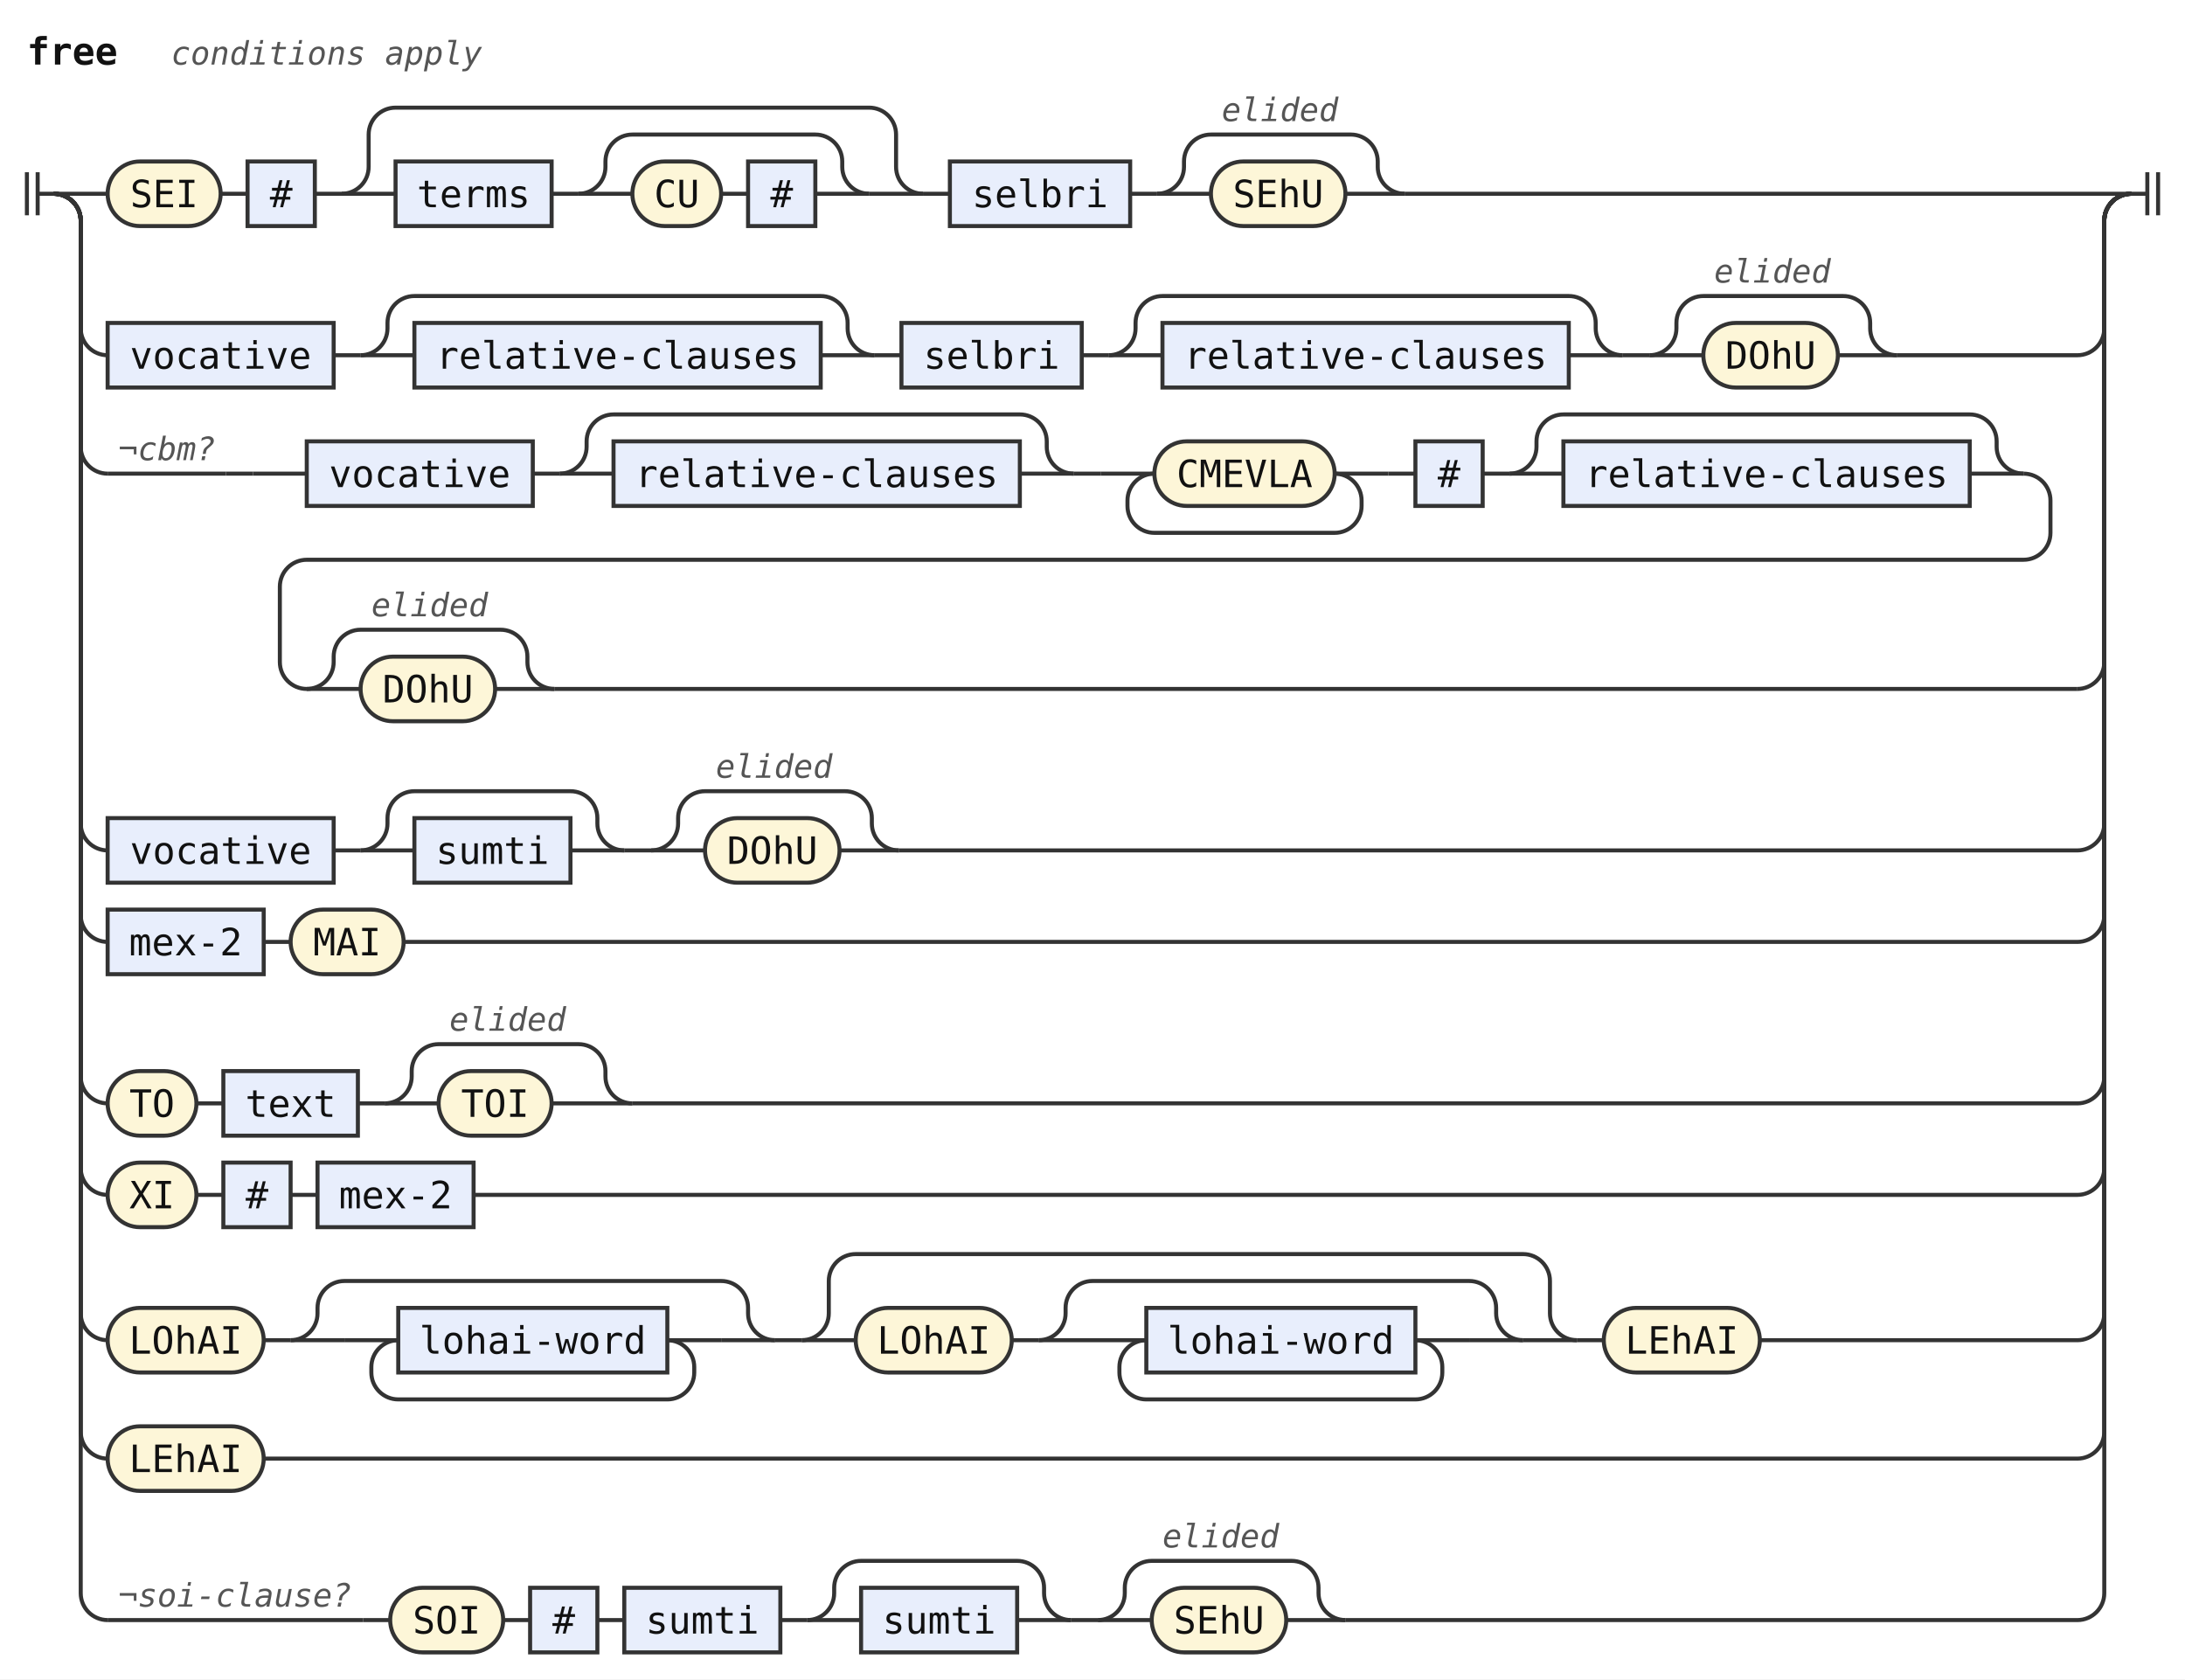
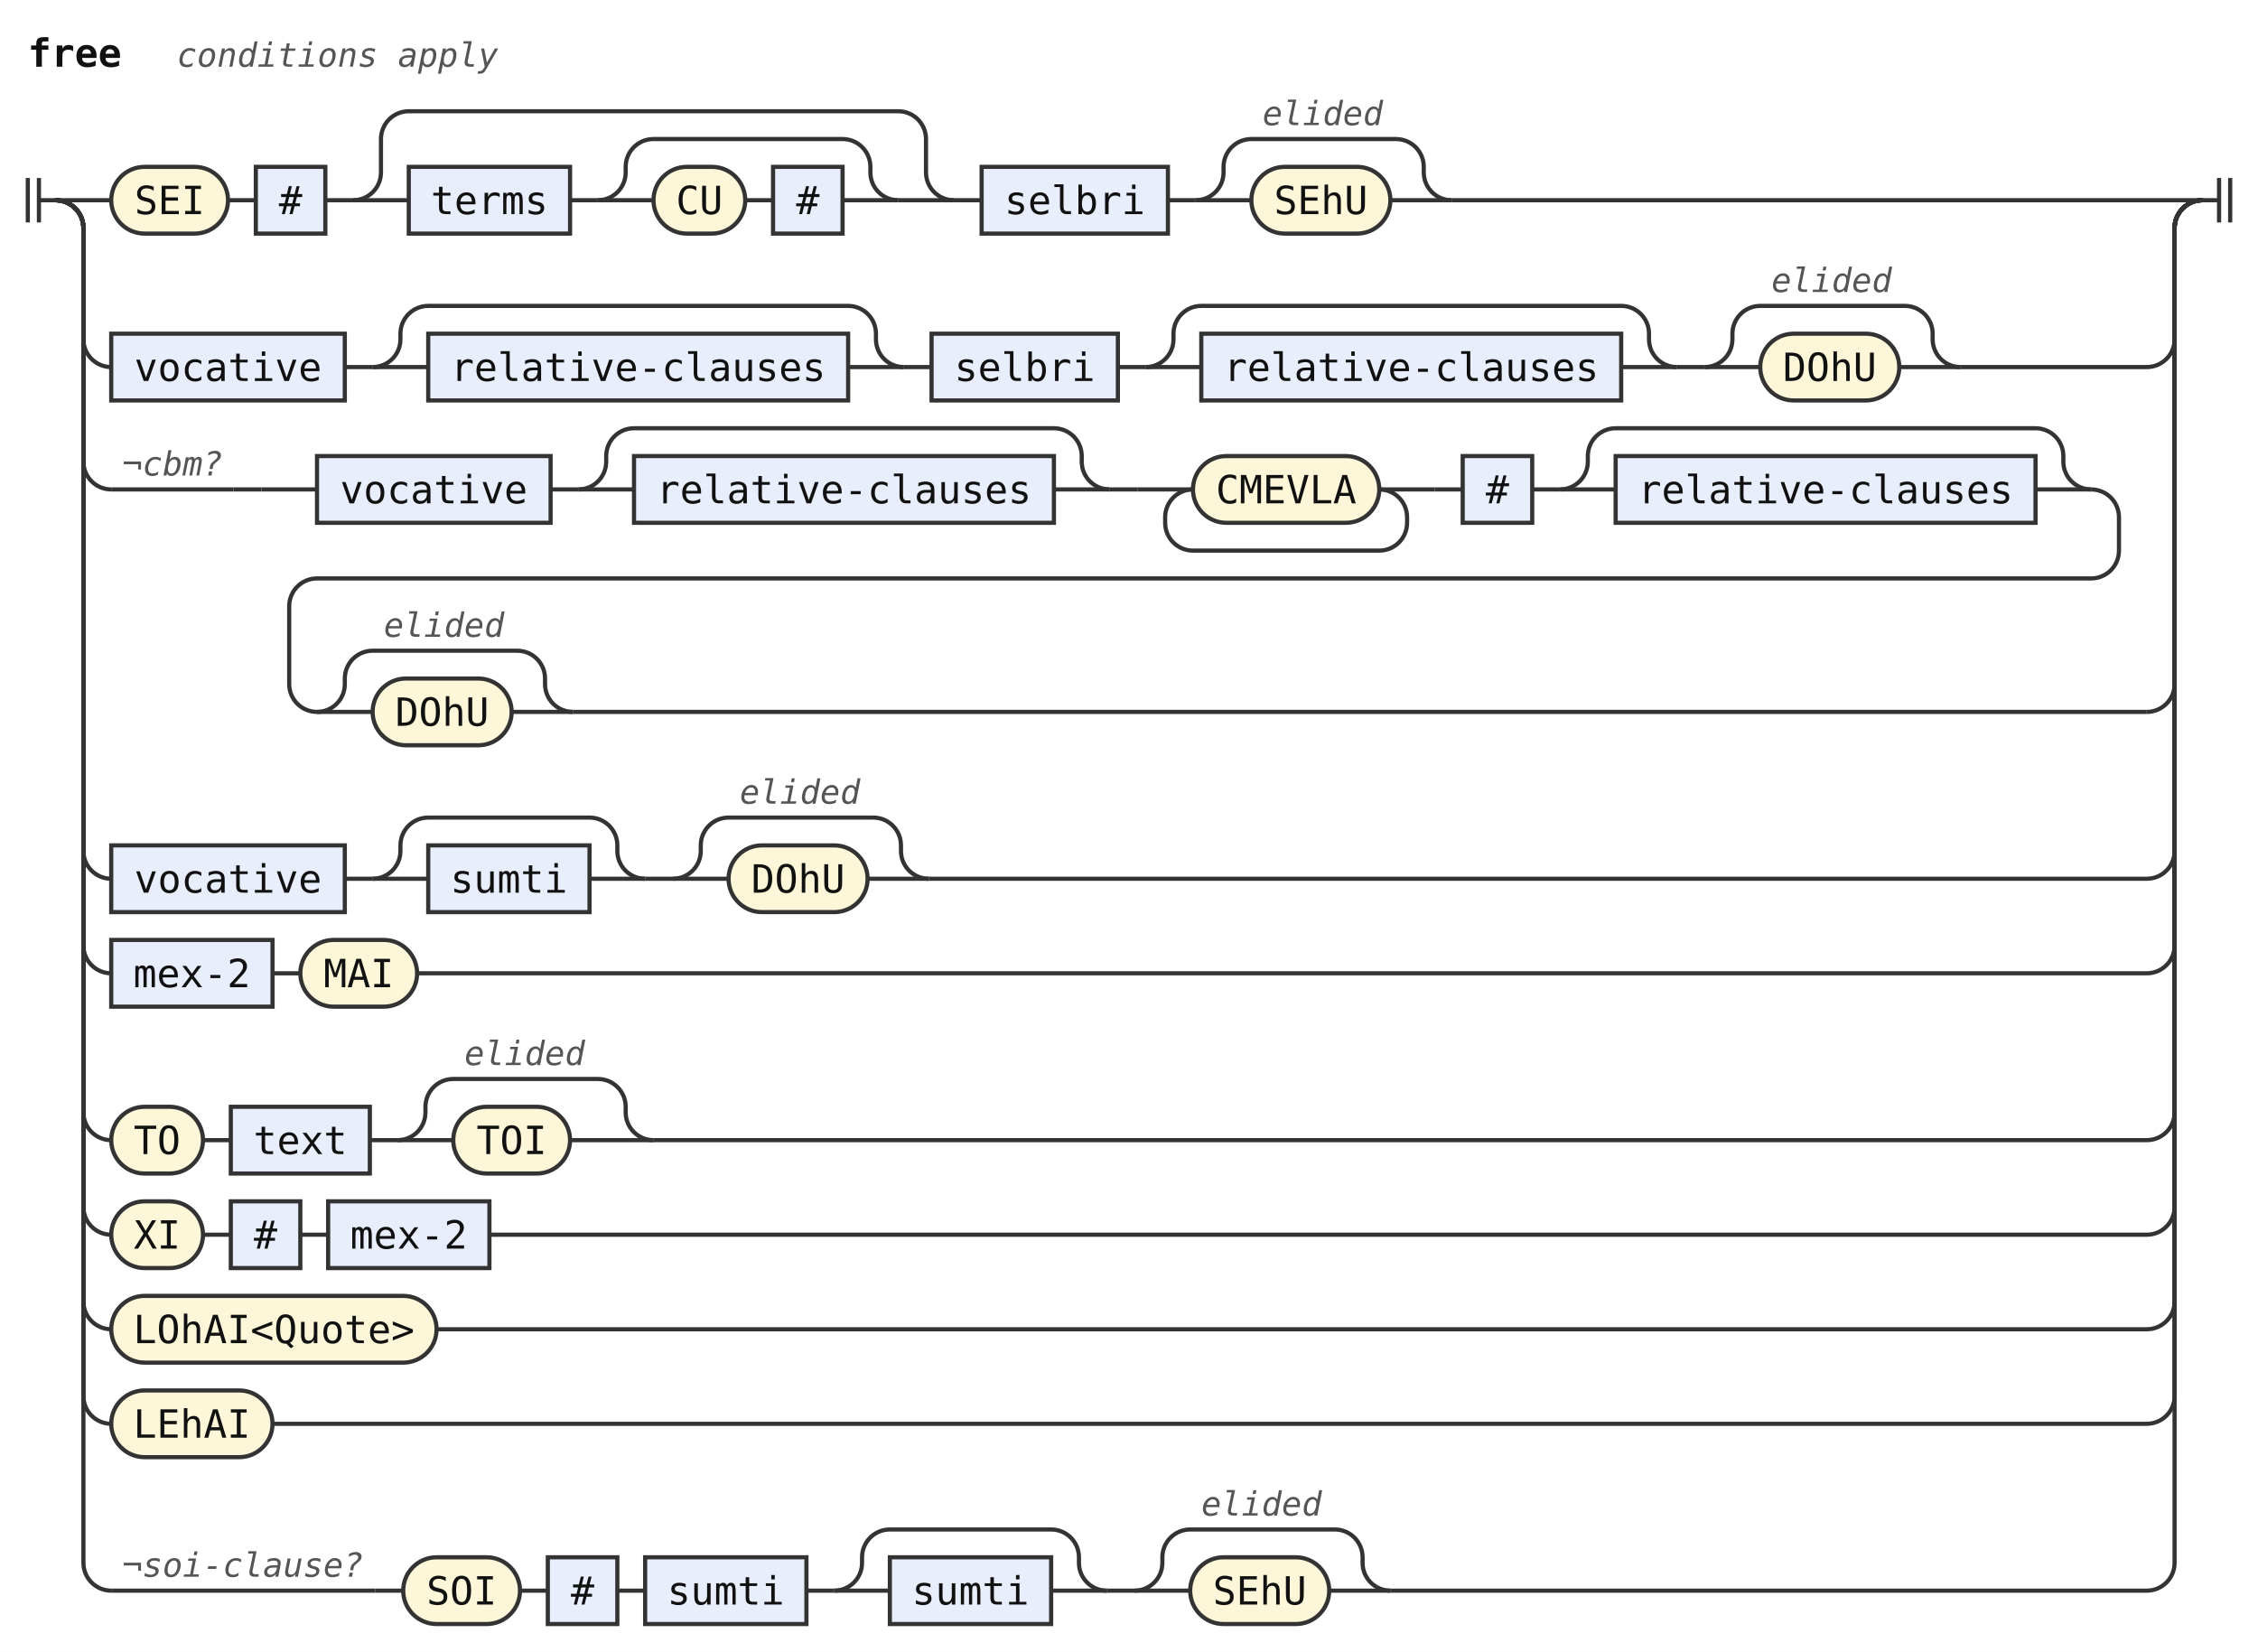
- <svg xmlns="http://www.w3.org/2000/svg" width="812" height="624" viewBox="0 0 812 624" role="img" aria-label="Railroad diagram of the rule free">
+ <svg xmlns="http://www.w3.org/2000/svg" width="812" height="594" viewBox="0 0 812 594" role="img" aria-label="Railroad diagram of the rule free">
  <style>path{fill:none;stroke:#333;stroke-width:1.5}.rule rect{fill:#e8eefc;stroke:#333;stroke-width:1.5}.terminal rect{fill:#fdf6d8;stroke:#333;stroke-width:1.5}text{font-family:ui-monospace,SFMono-Regular,Menlo,Consolas,"DejaVu Sans Mono","Liberation Mono",monospace;font-size:14px;fill:#111;text-anchor:middle}text.label{font-size:12px;font-style:italic;fill:#555;text-anchor:start}text.title{font-weight:bold;text-anchor:start}</style>
  <rect width="100%" height="100%" fill="#fff" />
  <text class="title" x="10" y="24" textLength="33.6" lengthAdjust="spacingAndGlyphs">free</text>
  <text class="label" x="63.6" y="24" textLength="115.2" lengthAdjust="spacingAndGlyphs">conditions apply</text>
  <path d="M10 64v16m4 -16v16M14 72h6" />
  <path d="M20 72h20" />
  <g class="terminal">
    <rect x="40" y="60" width="42" height="24" rx="12" />
    <text x="61" y="77" textLength="25.2" lengthAdjust="spacingAndGlyphs">SEI</text>
  </g>
  <path d="M82 72h10" />
  <g class="rule">
    <rect x="92" y="60" width="25" height="24" rx="0" />
    <text x="104.5" y="77" textLength="8.4" lengthAdjust="spacingAndGlyphs">#</text>
  </g>
  <path d="M117 72h10" />
  <path d="M127 72h20" />
  <g class="rule">
    <rect x="147" y="60" width="58" height="24" rx="0" />
    <text x="176" y="77" textLength="42" lengthAdjust="spacingAndGlyphs">terms</text>
  </g>
  <path d="M205 72h10" />
  <path d="M215 72h20" />
  <g class="terminal">
    <rect x="235" y="60" width="33" height="24" rx="12" />
    <text x="251.5" y="77" textLength="16.8" lengthAdjust="spacingAndGlyphs">CU</text>
  </g>
  <path d="M268 72h10" />
  <g class="rule">
    <rect x="278" y="60" width="25" height="24" rx="0" />
    <text x="290.5" y="77" textLength="8.4" lengthAdjust="spacingAndGlyphs">#</text>
  </g>
  <path d="M303 72H323" />
  <path d="M215 72a10 10 0 0 0 10 -10V60a10 10 0 0 1 10 -10H303a10 10 0 0 1 10 10V62a10 10 0 0 0 10 10" />
  <path d="M323 72H343" />
  <path d="M127 72a10 10 0 0 0 10 -10V50a10 10 0 0 1 10 -10H323a10 10 0 0 1 10 10V62a10 10 0 0 0 10 10" />
  <path d="M343 72h10" />
  <g class="rule">
    <rect x="353" y="60" width="67" height="24" rx="0" />
    <text x="386.5" y="77" textLength="50.4" lengthAdjust="spacingAndGlyphs">selbri</text>
  </g>
  <path d="M420 72h10" />
  <path d="M430 72h20" />
  <g class="terminal">
    <rect x="450" y="60" width="50" height="24" rx="12" />
    <text x="475" y="77" textLength="33.6" lengthAdjust="spacingAndGlyphs">SEhU</text>
  </g>
  <path d="M500 72H522" />
  <path d="M430 72a10 10 0 0 0 10 -10V60a10 10 0 0 1 10 -10H502a10 10 0 0 1 10 10V62a10 10 0 0 0 10 10" />
  <text class="label" x="454" y="45" textLength="43.2" lengthAdjust="spacingAndGlyphs">elided</text>
  <path d="M522 72H792" />
  <path d="M20 72a10 10 0 0 1 10 10V122a10 10 0 0 0 10 10" />
  <g class="rule">
    <rect x="40" y="120" width="84" height="24" rx="0" />
    <text x="82" y="137" textLength="67.2" lengthAdjust="spacingAndGlyphs">vocative</text>
  </g>
  <path d="M124 132h10" />
  <path d="M134 132h20" />
  <g class="rule">
    <rect x="154" y="120" width="151" height="24" rx="0" />
    <text x="229.5" y="137" textLength="134.4" lengthAdjust="spacingAndGlyphs">relative-clauses</text>
  </g>
  <path d="M305 132H325" />
  <path d="M134 132a10 10 0 0 0 10 -10V120a10 10 0 0 1 10 -10H305a10 10 0 0 1 10 10V122a10 10 0 0 0 10 10" />
  <path d="M325 132h10" />
  <g class="rule">
    <rect x="335" y="120" width="67" height="24" rx="0" />
    <text x="368.5" y="137" textLength="50.4" lengthAdjust="spacingAndGlyphs">selbri</text>
  </g>
  <path d="M402 132h10" />
  <path d="M412 132h20" />
  <g class="rule">
    <rect x="432" y="120" width="151" height="24" rx="0" />
    <text x="507.5" y="137" textLength="134.4" lengthAdjust="spacingAndGlyphs">relative-clauses</text>
  </g>
  <path d="M583 132H603" />
  <path d="M412 132a10 10 0 0 0 10 -10V120a10 10 0 0 1 10 -10H583a10 10 0 0 1 10 10V122a10 10 0 0 0 10 10" />
  <path d="M603 132h10" />
  <path d="M613 132h20" />
  <g class="terminal">
    <rect x="633" y="120" width="50" height="24" rx="12" />
    <text x="658" y="137" textLength="33.6" lengthAdjust="spacingAndGlyphs">DOhU</text>
  </g>
  <path d="M683 132H705" />
  <path d="M613 132a10 10 0 0 0 10 -10V120a10 10 0 0 1 10 -10H685a10 10 0 0 1 10 10V122a10 10 0 0 0 10 10" />
  <text class="label" x="637" y="105" textLength="43.2" lengthAdjust="spacingAndGlyphs">elided</text>
  <path d="M705 132H772a10 10 0 0 0 10 -10V82a10 10 0 0 1 10 -10" />
  <path d="M20 72a10 10 0 0 1 10 10V166a10 10 0 0 0 10 10" />
  <path d="M40 176h44" />
  <text class="label" x="44" y="171" textLength="36" lengthAdjust="spacingAndGlyphs">¬cbm?</text>
  <path d="M84 176h10" />
  <path d="M94 176h20" />
  <g class="rule">
    <rect x="114" y="164" width="84" height="24" rx="0" />
    <text x="156" y="181" textLength="67.2" lengthAdjust="spacingAndGlyphs">vocative</text>
  </g>
  <path d="M198 176h10" />
  <path d="M208 176h20" />
  <g class="rule">
    <rect x="228" y="164" width="151" height="24" rx="0" />
    <text x="303.5" y="181" textLength="134.4" lengthAdjust="spacingAndGlyphs">relative-clauses</text>
  </g>
  <path d="M379 176H399" />
  <path d="M208 176a10 10 0 0 0 10 -10V164a10 10 0 0 1 10 -10H379a10 10 0 0 1 10 10V166a10 10 0 0 0 10 10" />
  <path d="M399 176h10" />
  <path d="M409 176h20" />
  <g class="terminal">
    <rect x="429" y="164" width="67" height="24" rx="12" />
    <text x="462.5" y="181" textLength="50.4" lengthAdjust="spacingAndGlyphs">CMEVLA</text>
  </g>
  <path d="M496 176H516" />
  <path d="M496 176a10 10 0 0 1 10 10V188a10 10 0 0 1 -10 10H429a10 10 0 0 1 -10 -10V186a10 10 0 0 1 10 -10" />
  <path d="M516 176h10" />
  <g class="rule">
    <rect x="526" y="164" width="25" height="24" rx="0" />
    <text x="538.5" y="181" textLength="8.4" lengthAdjust="spacingAndGlyphs">#</text>
  </g>
  <path d="M551 176h10" />
  <path d="M561 176h20" />
  <g class="rule">
    <rect x="581" y="164" width="151" height="24" rx="0" />
    <text x="656.5" y="181" textLength="134.4" lengthAdjust="spacingAndGlyphs">relative-clauses</text>
  </g>
  <path d="M732 176H752" />
  <path d="M561 176a10 10 0 0 0 10 -10V164a10 10 0 0 1 10 -10H732a10 10 0 0 1 10 10V166a10 10 0 0 0 10 10" />
  <path d="M752 176H752a10 10 0 0 1 10 10V198a10 10 0 0 1 -10 10H114a10 10 0 0 0 -10 10V246a10 10 0 0 0 10 10" />
  <path d="M114 256h20" />
  <g class="terminal">
    <rect x="134" y="244" width="50" height="24" rx="12" />
    <text x="159" y="261" textLength="33.6" lengthAdjust="spacingAndGlyphs">DOhU</text>
  </g>
  <path d="M184 256H206" />
  <path d="M114 256a10 10 0 0 0 10 -10V244a10 10 0 0 1 10 -10H186a10 10 0 0 1 10 10V246a10 10 0 0 0 10 10" />
  <text class="label" x="138" y="229" textLength="43.2" lengthAdjust="spacingAndGlyphs">elided</text>
  <path d="M206 256H772" />
  <path d="M772 256H772a10 10 0 0 0 10 -10V82a10 10 0 0 1 10 -10" />
  <path d="M20 72a10 10 0 0 1 10 10V306a10 10 0 0 0 10 10" />
  <g class="rule">
    <rect x="40" y="304" width="84" height="24" rx="0" />
    <text x="82" y="321" textLength="67.2" lengthAdjust="spacingAndGlyphs">vocative</text>
  </g>
  <path d="M124 316h10" />
  <path d="M134 316h20" />
  <g class="rule">
    <rect x="154" y="304" width="58" height="24" rx="0" />
    <text x="183" y="321" textLength="42" lengthAdjust="spacingAndGlyphs">sumti</text>
  </g>
  <path d="M212 316H232" />
  <path d="M134 316a10 10 0 0 0 10 -10V304a10 10 0 0 1 10 -10H212a10 10 0 0 1 10 10V306a10 10 0 0 0 10 10" />
  <path d="M232 316h10" />
  <path d="M242 316h20" />
  <g class="terminal">
    <rect x="262" y="304" width="50" height="24" rx="12" />
    <text x="287" y="321" textLength="33.6" lengthAdjust="spacingAndGlyphs">DOhU</text>
  </g>
  <path d="M312 316H334" />
  <path d="M242 316a10 10 0 0 0 10 -10V304a10 10 0 0 1 10 -10H314a10 10 0 0 1 10 10V306a10 10 0 0 0 10 10" />
  <text class="label" x="266" y="289" textLength="43.2" lengthAdjust="spacingAndGlyphs">elided</text>
  <path d="M334 316H772a10 10 0 0 0 10 -10V82a10 10 0 0 1 10 -10" />
  <path d="M20 72a10 10 0 0 1 10 10V340a10 10 0 0 0 10 10" />
  <g class="rule">
    <rect x="40" y="338" width="58" height="24" rx="0" />
    <text x="69" y="355" textLength="42" lengthAdjust="spacingAndGlyphs">mex-2</text>
  </g>
  <path d="M98 350h10" />
  <g class="terminal">
    <rect x="108" y="338" width="42" height="24" rx="12" />
    <text x="129" y="355" textLength="25.2" lengthAdjust="spacingAndGlyphs">MAI</text>
  </g>
  <path d="M150 350H772a10 10 0 0 0 10 -10V82a10 10 0 0 1 10 -10" />
  <path d="M20 72a10 10 0 0 1 10 10V400a10 10 0 0 0 10 10" />
  <g class="terminal">
    <rect x="40" y="398" width="33" height="24" rx="12" />
    <text x="56.5" y="415" textLength="16.8" lengthAdjust="spacingAndGlyphs">TO</text>
  </g>
  <path d="M73 410h10" />
  <g class="rule">
    <rect x="83" y="398" width="50" height="24" rx="0" />
    <text x="108" y="415" textLength="33.6" lengthAdjust="spacingAndGlyphs">text</text>
  </g>
  <path d="M133 410h10" />
  <path d="M143 410h20" />
  <g class="terminal">
    <rect x="163" y="398" width="42" height="24" rx="12" />
    <text x="184" y="415" textLength="25.2" lengthAdjust="spacingAndGlyphs">TOI</text>
  </g>
  <path d="M205 410H235" />
  <path d="M143 410a10 10 0 0 0 10 -10V398a10 10 0 0 1 10 -10H215a10 10 0 0 1 10 10V400a10 10 0 0 0 10 10" />
  <text class="label" x="167" y="383" textLength="43.2" lengthAdjust="spacingAndGlyphs">elided</text>
  <path d="M235 410H772a10 10 0 0 0 10 -10V82a10 10 0 0 1 10 -10" />
  <path d="M20 72a10 10 0 0 1 10 10V434a10 10 0 0 0 10 10" />
  <g class="terminal">
    <rect x="40" y="432" width="33" height="24" rx="12" />
    <text x="56.5" y="449" textLength="16.8" lengthAdjust="spacingAndGlyphs">XI</text>
  </g>
  <path d="M73 444h10" />
  <g class="rule">
    <rect x="83" y="432" width="25" height="24" rx="0" />
    <text x="95.5" y="449" textLength="8.4" lengthAdjust="spacingAndGlyphs">#</text>
  </g>
  <path d="M108 444h10" />
  <g class="rule">
    <rect x="118" y="432" width="58" height="24" rx="0" />
    <text x="147" y="449" textLength="42" lengthAdjust="spacingAndGlyphs">mex-2</text>
  </g>
  <path d="M176 444H772a10 10 0 0 0 10 -10V82a10 10 0 0 1 10 -10" />
-   <path d="M20 72a10 10 0 0 1 10 10V488a10 10 0 0 0 10 10" />
-   <g class="terminal">
-     <rect x="40" y="486" width="58" height="24" rx="12" />
-     <text x="69" y="503" textLength="42" lengthAdjust="spacingAndGlyphs">LOhAI</text>
-   </g>
-   <path d="M98 498h10" />
-   <path d="M108 498h20" />
-   <path d="M128 498h20" />
-   <g class="rule">
-     <rect x="148" y="486" width="100" height="24" rx="0" />
-     <text x="198" y="503" textLength="84" lengthAdjust="spacingAndGlyphs">lohai-word</text>
-   </g>
-   <path d="M248 498H268" />
-   <path d="M248 498a10 10 0 0 1 10 10V510a10 10 0 0 1 -10 10H148a10 10 0 0 1 -10 -10V508a10 10 0 0 1 10 -10" />
-   <path d="M268 498H288" />
-   <path d="M108 498a10 10 0 0 0 10 -10V486a10 10 0 0 1 10 -10H268a10 10 0 0 1 10 10V488a10 10 0 0 0 10 10" />
-   <path d="M288 498h10" />
-   <path d="M298 498h20" />
-   <g class="terminal">
-     <rect x="318" y="486" width="58" height="24" rx="12" />
-     <text x="347" y="503" textLength="42" lengthAdjust="spacingAndGlyphs">LOhAI</text>
-   </g>
-   <path d="M376 498h10" />
-   <path d="M386 498h20" />
-   <path d="M406 498h20" />
-   <g class="rule">
-     <rect x="426" y="486" width="100" height="24" rx="0" />
-     <text x="476" y="503" textLength="84" lengthAdjust="spacingAndGlyphs">lohai-word</text>
-   </g>
-   <path d="M526 498H546" />
-   <path d="M526 498a10 10 0 0 1 10 10V510a10 10 0 0 1 -10 10H426a10 10 0 0 1 -10 -10V508a10 10 0 0 1 10 -10" />
-   <path d="M546 498H566" />
-   <path d="M386 498a10 10 0 0 0 10 -10V486a10 10 0 0 1 10 -10H546a10 10 0 0 1 10 10V488a10 10 0 0 0 10 10" />
-   <path d="M566 498H586" />
-   <path d="M298 498a10 10 0 0 0 10 -10V476a10 10 0 0 1 10 -10H566a10 10 0 0 1 10 10V488a10 10 0 0 0 10 10" />
-   <path d="M586 498h10" />
-   <g class="terminal">
-     <rect x="596" y="486" width="58" height="24" rx="12" />
-     <text x="625" y="503" textLength="42" lengthAdjust="spacingAndGlyphs">LEhAI</text>
-   </g>
-   <path d="M654 498H772a10 10 0 0 0 10 -10V82a10 10 0 0 1 10 -10" />
-   <path d="M20 72a10 10 0 0 1 10 10V532a10 10 0 0 0 10 10" />
-   <g class="terminal">
-     <rect x="40" y="530" width="58" height="24" rx="12" />
-     <text x="69" y="547" textLength="42" lengthAdjust="spacingAndGlyphs">LEhAI</text>
-   </g>
-   <path d="M98 542H772a10 10 0 0 0 10 -10V82a10 10 0 0 1 10 -10" />
-   <path d="M20 72a10 10 0 0 1 10 10V592a10 10 0 0 0 10 10" />
-   <path d="M40 602h95" />
-   <text class="label" x="44" y="597" textLength="86.4" lengthAdjust="spacingAndGlyphs">¬soi-clause?</text>
-   <path d="M135 602h10" />
-   <g class="terminal">
-     <rect x="145" y="590" width="42" height="24" rx="12" />
-     <text x="166" y="607" textLength="25.2" lengthAdjust="spacingAndGlyphs">SOI</text>
-   </g>
-   <path d="M187 602h10" />
-   <g class="rule">
-     <rect x="197" y="590" width="25" height="24" rx="0" />
-     <text x="209.5" y="607" textLength="8.4" lengthAdjust="spacingAndGlyphs">#</text>
-   </g>
-   <path d="M222 602h10" />
-   <g class="rule">
-     <rect x="232" y="590" width="58" height="24" rx="0" />
-     <text x="261" y="607" textLength="42" lengthAdjust="spacingAndGlyphs">sumti</text>
-   </g>
-   <path d="M290 602h10" />
-   <path d="M300 602h20" />
-   <g class="rule">
-     <rect x="320" y="590" width="58" height="24" rx="0" />
-     <text x="349" y="607" textLength="42" lengthAdjust="spacingAndGlyphs">sumti</text>
-   </g>
-   <path d="M378 602H398" />
-   <path d="M300 602a10 10 0 0 0 10 -10V590a10 10 0 0 1 10 -10H378a10 10 0 0 1 10 10V592a10 10 0 0 0 10 10" />
-   <path d="M398 602h10" />
-   <path d="M408 602h20" />
-   <g class="terminal">
-     <rect x="428" y="590" width="50" height="24" rx="12" />
-     <text x="453" y="607" textLength="33.6" lengthAdjust="spacingAndGlyphs">SEhU</text>
-   </g>
-   <path d="M478 602H500" />
-   <path d="M408 602a10 10 0 0 0 10 -10V590a10 10 0 0 1 10 -10H480a10 10 0 0 1 10 10V592a10 10 0 0 0 10 10" />
-   <text class="label" x="432" y="575" textLength="43.2" lengthAdjust="spacingAndGlyphs">elided</text>
-   <path d="M500 602H772a10 10 0 0 0 10 -10V82a10 10 0 0 1 10 -10" />
+   <path d="M20 72a10 10 0 0 1 10 10V468a10 10 0 0 0 10 10" />
+   <g class="terminal">
+     <rect x="40" y="466" width="117" height="24" rx="12" />
+     <text x="98.5" y="483" textLength="100.8" lengthAdjust="spacingAndGlyphs">LOhAI&lt;Quote&gt;</text>
+   </g>
+   <path d="M157 478H772a10 10 0 0 0 10 -10V82a10 10 0 0 1 10 -10" />
+   <path d="M20 72a10 10 0 0 1 10 10V502a10 10 0 0 0 10 10" />
+   <g class="terminal">
+     <rect x="40" y="500" width="58" height="24" rx="12" />
+     <text x="69" y="517" textLength="42" lengthAdjust="spacingAndGlyphs">LEhAI</text>
+   </g>
+   <path d="M98 512H772a10 10 0 0 0 10 -10V82a10 10 0 0 1 10 -10" />
+   <path d="M20 72a10 10 0 0 1 10 10V562a10 10 0 0 0 10 10" />
+   <path d="M40 572h95" />
+   <text class="label" x="44" y="567" textLength="86.4" lengthAdjust="spacingAndGlyphs">¬soi-clause?</text>
+   <path d="M135 572h10" />
+   <g class="terminal">
+     <rect x="145" y="560" width="42" height="24" rx="12" />
+     <text x="166" y="577" textLength="25.2" lengthAdjust="spacingAndGlyphs">SOI</text>
+   </g>
+   <path d="M187 572h10" />
+   <g class="rule">
+     <rect x="197" y="560" width="25" height="24" rx="0" />
+     <text x="209.5" y="577" textLength="8.4" lengthAdjust="spacingAndGlyphs">#</text>
+   </g>
+   <path d="M222 572h10" />
+   <g class="rule">
+     <rect x="232" y="560" width="58" height="24" rx="0" />
+     <text x="261" y="577" textLength="42" lengthAdjust="spacingAndGlyphs">sumti</text>
+   </g>
+   <path d="M290 572h10" />
+   <path d="M300 572h20" />
+   <g class="rule">
+     <rect x="320" y="560" width="58" height="24" rx="0" />
+     <text x="349" y="577" textLength="42" lengthAdjust="spacingAndGlyphs">sumti</text>
+   </g>
+   <path d="M378 572H398" />
+   <path d="M300 572a10 10 0 0 0 10 -10V560a10 10 0 0 1 10 -10H378a10 10 0 0 1 10 10V562a10 10 0 0 0 10 10" />
+   <path d="M398 572h10" />
+   <path d="M408 572h20" />
+   <g class="terminal">
+     <rect x="428" y="560" width="50" height="24" rx="12" />
+     <text x="453" y="577" textLength="33.6" lengthAdjust="spacingAndGlyphs">SEhU</text>
+   </g>
+   <path d="M478 572H500" />
+   <path d="M408 572a10 10 0 0 0 10 -10V560a10 10 0 0 1 10 -10H480a10 10 0 0 1 10 10V562a10 10 0 0 0 10 10" />
+   <text class="label" x="432" y="545" textLength="43.2" lengthAdjust="spacingAndGlyphs">elided</text>
+   <path d="M500 572H772a10 10 0 0 0 10 -10V82a10 10 0 0 1 10 -10" />
  <path d="M792 72h6m0 -8v16m4 -16v16" />
</svg>
